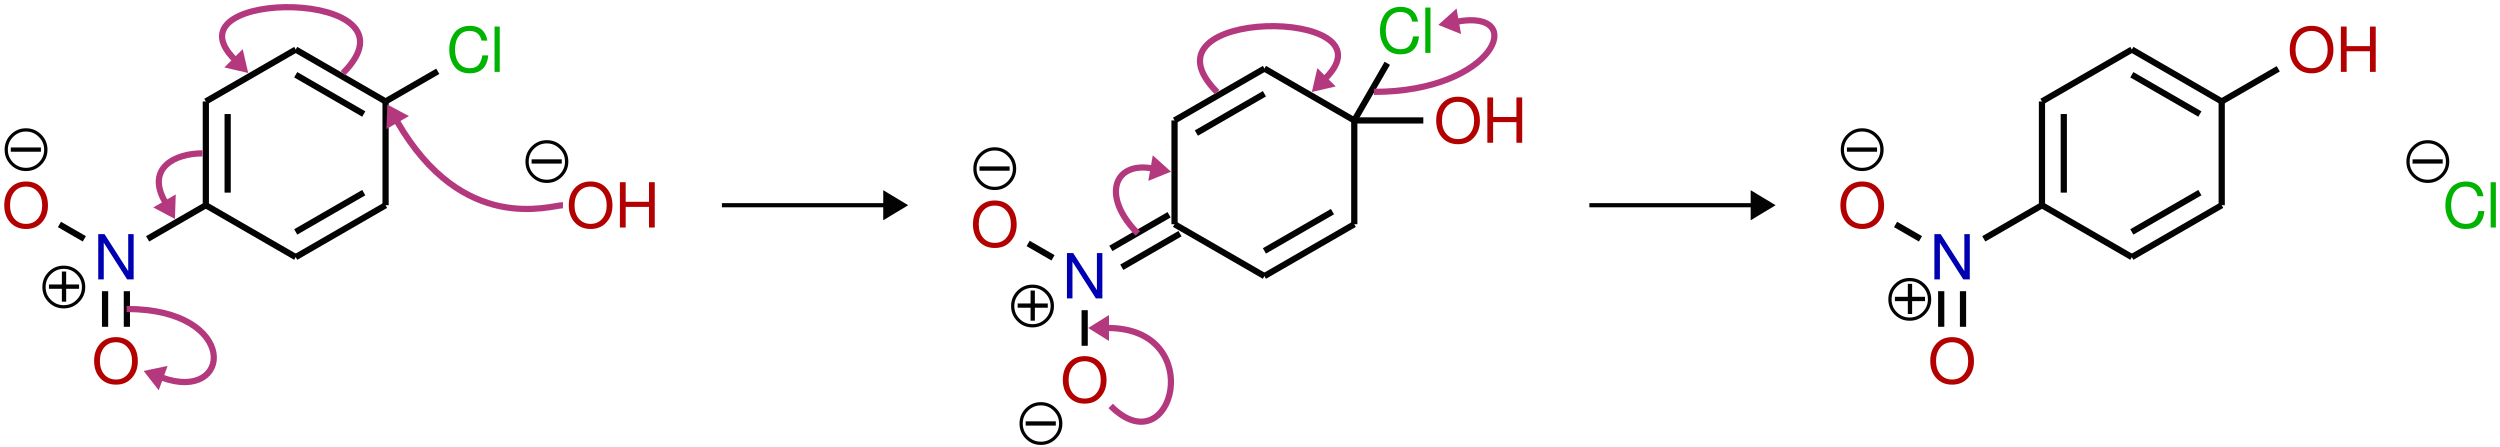
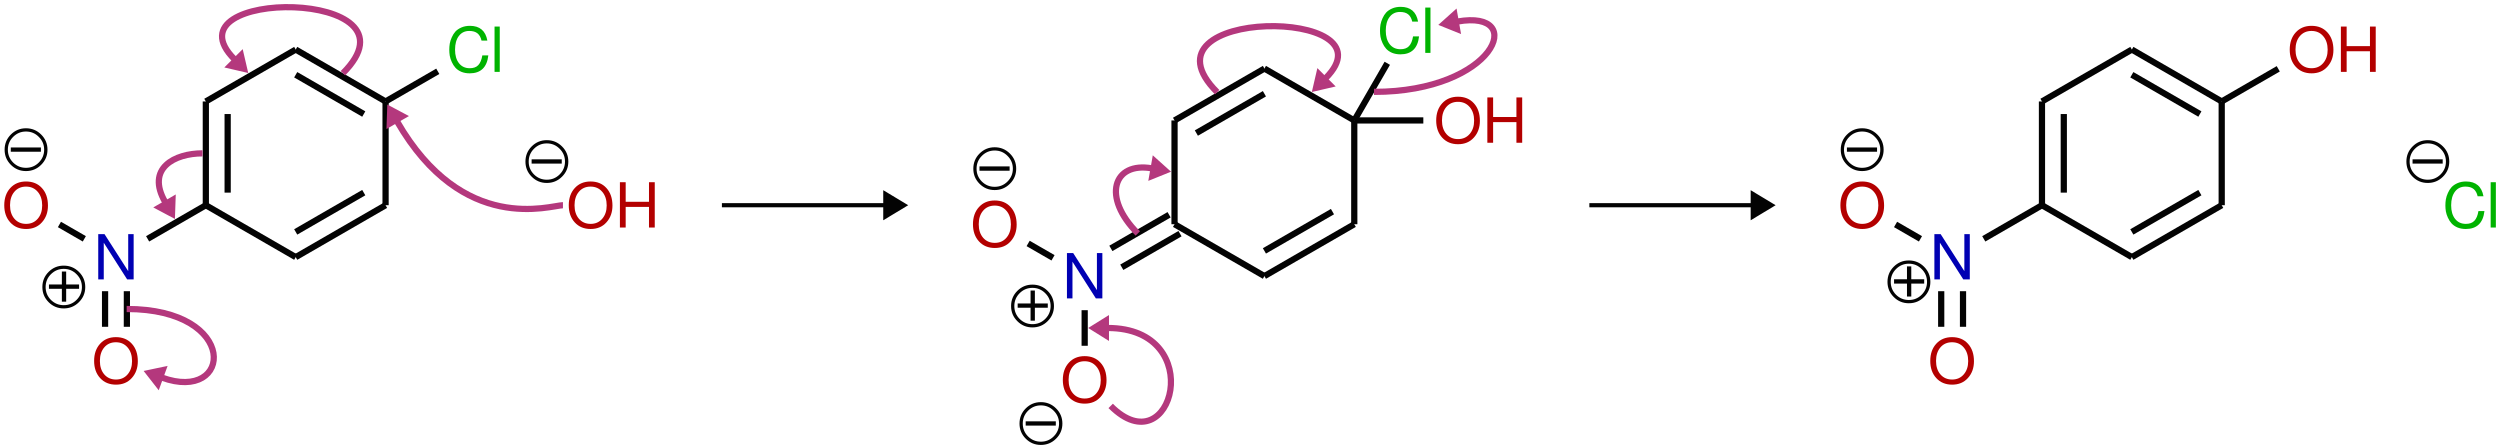
<svg xmlns="http://www.w3.org/2000/svg" xmlns:xlink="http://www.w3.org/1999/xlink" width="481pt" height="86pt" viewBox="0 0 481 86" version="1.1">
  <defs>
    <g>
      <symbol overflow="visible" id="glyph0-0">
        <path style="stroke:none;" d="M 7.406 -6.219 C 7.406 -5.852 7.328 -5.52 7.172 -5.219 C 7.023 -4.926 6.848 -4.68 6.641 -4.484 C 6.43 -4.297 6.223 -4.109 6.016 -3.922 C 5.805 -3.742 5.629 -3.539 5.484 -3.312 C 5.336 -3.082 5.266 -2.844 5.266 -2.594 L 5.266 -2.031 L 4.188 -2.031 L 4.188 -2.688 C 4.188 -2.977 4.258 -3.254 4.406 -3.516 C 4.551 -3.785 4.727 -4.016 4.938 -4.203 C 5.156 -4.398 5.363 -4.594 5.562 -4.781 C 5.77 -4.969 5.945 -5.18 6.094 -5.422 C 6.25 -5.672 6.328 -5.938 6.328 -6.219 C 6.328 -6.625 6.188 -6.953 5.906 -7.203 C 5.625 -7.453 5.254 -7.578 4.797 -7.578 C 4.211 -7.578 3.805 -7.41 3.578 -7.078 C 3.359 -6.754 3.25 -6.301 3.25 -5.719 L 2.234 -5.719 C 2.234 -6.633 2.453 -7.328 2.891 -7.797 C 3.336 -8.273 3.992 -8.516 4.859 -8.516 C 5.629 -8.516 6.242 -8.305 6.703 -7.891 C 7.172 -7.473 7.406 -6.914 7.406 -6.219 Z M 5.266 -0.891 L 5.266 0.344 L 4.188 0.344 L 4.188 -0.891 Z M 0.422 1.656 L 0.422 -9.562 L 9.141 -9.562 L 9.141 1.656 Z M 1.406 0.828 L 8.156 0.828 L 8.156 -8.719 L 1.406 -8.719 Z M 1.406 0.828 " />
      </symbol>
      <symbol overflow="visible" id="glyph0-1">
        <path style="stroke:none;" d="M 8.891 -4.219 C 8.891 -2.926 8.504 -1.852 7.734 -1 C 6.973 -0.145 5.957 0.281 4.688 0.281 C 3.426 0.281 2.41 -0.141 1.641 -0.984 C 0.867 -1.828 0.484 -2.926 0.484 -4.281 C 0.484 -5.645 0.867 -6.75 1.641 -7.594 C 2.41 -8.438 3.422 -8.859 4.672 -8.859 C 5.953 -8.859 6.973 -8.438 7.734 -7.594 C 8.504 -6.75 8.891 -5.625 8.891 -4.219 Z M 4.672 -7.875 C 3.742 -7.875 3 -7.547 2.438 -6.891 C 1.875 -6.234 1.594 -5.363 1.594 -4.281 C 1.594 -3.207 1.875 -2.344 2.438 -1.688 C 3.008 -1.031 3.758 -0.703 4.688 -0.703 C 5.613 -0.703 6.359 -1.031 6.922 -1.688 C 7.492 -2.344 7.781 -3.195 7.781 -4.25 C 7.781 -5.344 7.492 -6.219 6.922 -6.875 C 6.359 -7.539 5.609 -7.875 4.672 -7.875 Z M 4.672 -7.875 " />
      </symbol>
      <symbol overflow="visible" id="glyph0-2">
        <path style="stroke:none;" d="M 7.766 -8.719 L 7.766 0 L 6.516 0 L 2.016 -7.062 L 2.016 0 L 0.953 0 L 0.953 -8.719 L 2.156 -8.719 L 6.719 -1.594 L 6.719 -8.719 Z M 7.766 -8.719 " />
      </symbol>
      <symbol overflow="visible" id="glyph0-3">
        <path style="stroke:none;" d="M 2.156 -6.406 C 1.477 -5.727 1.141 -4.906 1.141 -3.938 C 1.141 -2.977 1.477 -2.156 2.156 -1.469 C 2.844 -0.789 3.664 -0.453 4.625 -0.453 C 5.594 -0.453 6.414 -0.789 7.094 -1.469 C 7.781 -2.156 8.125 -2.977 8.125 -3.938 C 8.125 -4.906 7.781 -5.727 7.094 -6.406 C 6.414 -7.094 5.594 -7.438 4.625 -7.438 C 3.664 -7.438 2.844 -7.094 2.156 -6.406 Z M 1.719 -1.031 C 0.914 -1.832 0.516 -2.801 0.516 -3.938 C 0.516 -5.082 0.914 -6.055 1.719 -6.859 C 2.52 -7.66 3.488 -8.062 4.625 -8.062 C 5.77 -8.062 6.742 -7.66 7.547 -6.859 C 8.359 -6.055 8.766 -5.082 8.766 -3.938 C 8.766 -2.801 8.359 -1.832 7.547 -1.031 C 6.742 -0.227 5.77 0.172 4.625 0.172 C 3.488 0.172 2.52 -0.227 1.719 -1.031 Z M 7.578 -4.438 L 7.578 -3.609 L 5.094 -3.609 L 5.094 -1.125 L 4.266 -1.125 L 4.266 -3.609 L 1.781 -3.609 L 1.781 -4.438 L 4.266 -4.438 L 4.266 -6.922 L 5.094 -6.922 L 5.094 -4.438 Z M 7.578 -4.438 " />
      </symbol>
      <symbol overflow="visible" id="glyph0-4">
        <path style="stroke:none;" d="M 7.5 -4.375 L 7.5 -3.547 L 1.703 -3.547 L 1.703 -4.375 Z M 2.156 -6.406 C 1.477 -5.727 1.141 -4.906 1.141 -3.938 C 1.141 -2.977 1.477 -2.156 2.156 -1.469 C 2.844 -0.789 3.664 -0.453 4.625 -0.453 C 5.594 -0.453 6.414 -0.789 7.094 -1.469 C 7.781 -2.156 8.125 -2.977 8.125 -3.938 C 8.125 -4.906 7.781 -5.727 7.094 -6.406 C 6.414 -7.094 5.594 -7.438 4.625 -7.438 C 3.664 -7.438 2.844 -7.094 2.156 -6.406 Z M 1.719 -1.031 C 0.914 -1.832 0.516 -2.801 0.516 -3.938 C 0.516 -5.082 0.914 -6.055 1.719 -6.859 C 2.52 -7.66 3.488 -8.062 4.625 -8.062 C 5.77 -8.062 6.742 -7.66 7.547 -6.859 C 8.359 -6.055 8.766 -5.082 8.766 -3.938 C 8.766 -2.801 8.359 -1.832 7.547 -1.031 C 6.742 -0.227 5.77 0.172 4.625 0.172 C 3.488 0.172 2.52 -0.227 1.719 -1.031 Z M 1.719 -1.031 " />
      </symbol>
      <symbol overflow="visible" id="glyph0-5">
        <path style="stroke:none;" d="M 0.484 -4.25 C 0.484 -4.656 0.516 -5.051 0.578 -5.438 C 0.648 -5.832 0.781 -6.238 0.969 -6.656 C 1.156 -7.082 1.391 -7.453 1.672 -7.766 C 1.961 -8.078 2.348 -8.336 2.828 -8.547 C 3.305 -8.754 3.848 -8.859 4.453 -8.859 C 6.348 -8.859 7.469 -7.91 7.812 -6.016 L 6.688 -6.016 C 6.551 -6.629 6.297 -7.094 5.922 -7.406 C 5.547 -7.719 5.016 -7.875 4.328 -7.875 C 3.484 -7.875 2.816 -7.551 2.328 -6.906 C 1.836 -6.258 1.594 -5.379 1.594 -4.266 C 1.594 -3.172 1.848 -2.301 2.359 -1.656 C 2.867 -1.02 3.555 -0.703 4.422 -0.703 C 5.141 -0.703 5.688 -0.898 6.062 -1.297 C 6.445 -1.703 6.707 -2.328 6.844 -3.172 L 8 -3.172 C 7.738 -0.867 6.539 0.281 4.406 0.281 C 3.812 0.281 3.273 0.18 2.797 -0.016 C 2.328 -0.223 1.953 -0.484 1.672 -0.797 C 1.391 -1.109 1.156 -1.473 0.969 -1.891 C 0.781 -2.305 0.648 -2.707 0.578 -3.094 C 0.516 -3.477 0.484 -3.863 0.484 -4.25 Z M 0.484 -4.25 " />
      </symbol>
      <symbol overflow="visible" id="glyph0-6">
        <path style="stroke:none;" d="M 1.719 -8.719 L 1.719 0 L 0.719 0 L 0.719 -8.719 Z M 1.719 -8.719 " />
      </symbol>
      <symbol overflow="visible" id="glyph0-7">
        <path style="stroke:none;" d="M 6.547 -3.969 L 2.062 -3.969 L 2.062 0 L 0.953 0 L 0.953 -8.719 L 2.062 -8.719 L 2.062 -4.953 L 6.547 -4.953 L 6.547 -8.719 L 7.656 -8.719 L 7.656 0 L 6.547 0 Z M 6.547 -3.969 " />
      </symbol>
    </g>
  </defs>
  <g id="surface76">
    <g style="fill:rgb(70%,0%,0%);fill-opacity:1;">
      <use xlink:href="#glyph0-1" x="17.626" y="73.725" />
    </g>
    <g style="fill:rgb(0%,0%,70%);fill-opacity:1;">
      <use xlink:href="#glyph0-2" x="17.948" y="53.76" />
    </g>
    <g style="fill:rgb(0.999%,0.999%,0.999%);fill-opacity:1;">
      <use xlink:href="#glyph0-3" x="7.637" y="59.169" />
    </g>
    <path style="fill:none;stroke-width:1.196;stroke-linecap:butt;stroke-linejoin:miter;stroke:rgb(0.999%,0.999%,0.999%);stroke-opacity:1;stroke-miterlimit:10;" d="M -2.097 10.85 L -2.097 17.698 " transform="matrix(1,0,0,-1,22.312,73.725)" />
    <path style="fill:none;stroke-width:1.196;stroke-linecap:butt;stroke-linejoin:miter;stroke:rgb(0.999%,0.999%,0.999%);stroke-opacity:1;stroke-miterlimit:10;" d="M 2.098 10.85 L 2.098 17.698 " transform="matrix(1,0,0,-1,22.312,73.725)" />
    <g style="fill:rgb(70%,0%,0%);fill-opacity:1;">
      <use xlink:href="#glyph0-1" x="0.335" y="43.777" />
    </g>
    <g style="fill:rgb(0.999%,0.999%,0.999%);fill-opacity:1;">
      <use xlink:href="#glyph0-4" x="0.371" y="32.742" />
    </g>
    <path style="fill:none;stroke-width:1.196;stroke-linecap:butt;stroke-linejoin:miter;stroke:rgb(0.999%,0.999%,0.999%);stroke-opacity:1;stroke-miterlimit:10;" d="M -6.089 27.772 L -10.878 30.538 " transform="matrix(1,0,0,-1,22.312,73.725)" />
    <path style="fill:none;stroke-width:1.196;stroke-linecap:butt;stroke-linejoin:miter;stroke:rgb(0.999%,0.999%,0.999%);stroke-opacity:1;stroke-miterlimit:10;" d="M 6.09 27.772 L 17.29 34.241 " transform="matrix(1,0,0,-1,22.312,73.725)" />
    <path style="fill:none;stroke-width:1.196;stroke-linecap:butt;stroke-linejoin:miter;stroke:rgb(0.999%,0.999%,0.999%);stroke-opacity:1;stroke-miterlimit:10;" d="M 17.29 34.241 L 34.583 24.256 " transform="matrix(1,0,0,-1,22.312,73.725)" />
    <path style="fill:none;stroke-width:1.196;stroke-linecap:butt;stroke-linejoin:miter;stroke:rgb(0.999%,0.999%,0.999%);stroke-opacity:1;stroke-miterlimit:10;" d="M 34.583 24.256 L 51.872 34.241 " transform="matrix(1,0,0,-1,22.312,73.725)" />
    <path style="fill:none;stroke-width:1.196;stroke-linecap:butt;stroke-linejoin:miter;stroke:rgb(0.999%,0.999%,0.999%);stroke-opacity:1;stroke-miterlimit:10;" d="M 34.583 29.104 L 47.676 36.663 " transform="matrix(1,0,0,-1,22.312,73.725)" />
    <path style="fill:none;stroke-width:1.196;stroke-linecap:butt;stroke-linejoin:miter;stroke:rgb(0.999%,0.999%,0.999%);stroke-opacity:1;stroke-miterlimit:10;" d="M 51.872 34.241 L 51.872 54.205 " transform="matrix(1,0,0,-1,22.312,73.725)" />
    <g style="fill:rgb(0%,70%,0%);fill-opacity:1;">
      <use xlink:href="#glyph0-5" x="85.956" y="13.829" />
      <use xlink:href="#glyph0-6" x="94.432" y="13.829" />
    </g>
    <path style="fill:none;stroke-width:1.196;stroke-linecap:butt;stroke-linejoin:miter;stroke:rgb(0.999%,0.999%,0.999%);stroke-opacity:1;stroke-miterlimit:10;" d="M 51.872 54.205 L 61.918 60.006 " transform="matrix(1,0,0,-1,22.312,73.725)" />
    <path style="fill:none;stroke-width:1.196;stroke-linecap:butt;stroke-linejoin:miter;stroke:rgb(0.999%,0.999%,0.999%);stroke-opacity:1;stroke-miterlimit:10;" d="M 51.872 54.205 L 34.583 64.19 " transform="matrix(1,0,0,-1,22.312,73.725)" />
    <path style="fill:none;stroke-width:1.196;stroke-linecap:butt;stroke-linejoin:miter;stroke:rgb(0.999%,0.999%,0.999%);stroke-opacity:1;stroke-miterlimit:10;" d="M 47.676 51.784 L 34.583 59.342 " transform="matrix(1,0,0,-1,22.312,73.725)" />
    <path style="fill:none;stroke-width:1.196;stroke-linecap:butt;stroke-linejoin:miter;stroke:rgb(0.999%,0.999%,0.999%);stroke-opacity:1;stroke-miterlimit:10;" d="M 34.583 64.19 L 17.29 54.205 " transform="matrix(1,0,0,-1,22.312,73.725)" />
    <path style="fill:none;stroke-width:1.196;stroke-linecap:butt;stroke-linejoin:miter;stroke:rgb(0.999%,0.999%,0.999%);stroke-opacity:1;stroke-miterlimit:10;" d="M 17.29 54.205 L 17.29 34.241 " transform="matrix(1,0,0,-1,22.312,73.725)" />
    <path style="fill:none;stroke-width:1.196;stroke-linecap:butt;stroke-linejoin:miter;stroke:rgb(0.999%,0.999%,0.999%);stroke-opacity:1;stroke-miterlimit:10;" d="M 21.489 51.784 L 21.489 36.663 " transform="matrix(1,0,0,-1,22.312,73.725)" />
    <g style="fill:rgb(70%,0%,0%);fill-opacity:1;">
      <use xlink:href="#glyph0-1" x="108.946" y="43.777" />
    </g>
    <g style="fill:rgb(0.999%,0.999%,0.999%);fill-opacity:1;">
      <use xlink:href="#glyph0-4" x="100.58" y="35.029" />
    </g>
    <g style="fill:rgb(70%,0%,0%);fill-opacity:1;">
      <use xlink:href="#glyph0-7" x="118.318" y="43.777" />
    </g>
    <path style="fill:none;stroke-width:0.801;stroke-linecap:butt;stroke-linejoin:miter;stroke:rgb(0.999%,0.999%,0.999%);stroke-opacity:1;stroke-miterlimit:10;" d="M 138.56 34.241 L 169.798 34.241 " transform="matrix(1,0,0,-1,0.335,73.725)" />
    <path style="fill-rule:nonzero;fill:rgb(0.999%,0.999%,0.999%);fill-opacity:1;stroke-width:0.801;stroke-linecap:butt;stroke-linejoin:miter;stroke:rgb(0.999%,0.999%,0.999%);stroke-opacity:1;stroke-miterlimit:10;" d="M 4.027 0.001 L 0.402 2.184 L 0.402 -2.187 Z M 4.027 0.001 " transform="matrix(1,0,0,-1,169.9338,39.485)" />
    <g style="fill:rgb(70%,0%,0%);fill-opacity:1;">
      <use xlink:href="#glyph0-1" x="204.004" y="77.379" />
    </g>
    <g style="fill:rgb(0.999%,0.999%,0.999%);fill-opacity:1;">
      <use xlink:href="#glyph0-4" x="195.638" y="85.433" />
    </g>
    <g style="fill:rgb(0%,0%,70%);fill-opacity:1;">
      <use xlink:href="#glyph0-2" x="204.327" y="57.413" />
    </g>
    <g style="fill:rgb(0.999%,0.999%,0.999%);fill-opacity:1;">
      <use xlink:href="#glyph0-3" x="194.016" y="62.823" />
    </g>
    <path style="fill:none;stroke-width:1.196;stroke-linecap:butt;stroke-linejoin:miter;stroke:rgb(0.999%,0.999%,0.999%);stroke-opacity:1;stroke-miterlimit:10;" d="M 0 10.852 L 0 17.699 " transform="matrix(1,0,0,-1,208.691,77.379)" />
    <g style="fill:rgb(70%,0%,0%);fill-opacity:1;">
      <use xlink:href="#glyph0-1" x="186.714" y="47.431" />
    </g>
    <g style="fill:rgb(0.999%,0.999%,0.999%);fill-opacity:1;">
      <use xlink:href="#glyph0-4" x="186.75" y="36.396" />
    </g>
    <path style="fill:none;stroke-width:1.196;stroke-linecap:butt;stroke-linejoin:miter;stroke:rgb(0.999%,0.999%,0.999%);stroke-opacity:1;stroke-miterlimit:10;" d="M -6.089 27.774 L -10.879 30.539 " transform="matrix(1,0,0,-1,208.691,77.379)" />
    <path style="fill:none;stroke-width:1.196;stroke-linecap:butt;stroke-linejoin:miter;stroke:rgb(0.999%,0.999%,0.999%);stroke-opacity:1;stroke-miterlimit:10;" d="M 5.039 29.59 L 16.243 36.059 " transform="matrix(1,0,0,-1,208.691,77.379)" />
    <path style="fill:none;stroke-width:1.196;stroke-linecap:butt;stroke-linejoin:miter;stroke:rgb(0.999%,0.999%,0.999%);stroke-opacity:1;stroke-miterlimit:10;" d="M 7.141 25.957 L 18.34 32.422 " transform="matrix(1,0,0,-1,208.691,77.379)" />
    <path style="fill:none;stroke-width:1.196;stroke-linecap:butt;stroke-linejoin:miter;stroke:rgb(0.999%,0.999%,0.999%);stroke-opacity:1;stroke-miterlimit:10;" d="M 17.289 34.238 L 34.582 24.258 " transform="matrix(1,0,0,-1,208.691,77.379)" />
    <path style="fill:none;stroke-width:1.196;stroke-linecap:butt;stroke-linejoin:miter;stroke:rgb(0.999%,0.999%,0.999%);stroke-opacity:1;stroke-miterlimit:10;" d="M 34.582 24.258 L 51.871 34.238 " transform="matrix(1,0,0,-1,208.691,77.379)" />
    <path style="fill:none;stroke-width:1.196;stroke-linecap:butt;stroke-linejoin:miter;stroke:rgb(0.999%,0.999%,0.999%);stroke-opacity:1;stroke-miterlimit:10;" d="M 34.582 29.106 L 47.676 36.664 " transform="matrix(1,0,0,-1,208.691,77.379)" />
    <path style="fill:none;stroke-width:1.196;stroke-linecap:butt;stroke-linejoin:miter;stroke:rgb(0.999%,0.999%,0.999%);stroke-opacity:1;stroke-miterlimit:10;" d="M 51.871 34.238 L 51.871 54.207 " transform="matrix(1,0,0,-1,208.691,77.379)" />
    <g style="fill:rgb(0%,70%,0%);fill-opacity:1;">
      <use xlink:href="#glyph0-5" x="265.027" y="10.175" />
      <use xlink:href="#glyph0-6" x="273.503" y="10.175" />
    </g>
    <path style="fill:none;stroke-width:1.196;stroke-linecap:butt;stroke-linejoin:miter;stroke:rgb(0.999%,0.999%,0.999%);stroke-opacity:1;stroke-miterlimit:10;" d="M 51.871 54.207 L 58.223 65.203 " transform="matrix(1,0,0,-1,208.691,77.379)" />
    <g style="fill:rgb(70%,0%,0%);fill-opacity:1;">
      <use xlink:href="#glyph0-1" x="275.84" y="27.466" />
    </g>
    <g style="fill:rgb(70%,0%,0%);fill-opacity:1;">
      <use xlink:href="#glyph0-7" x="285.213" y="27.466" />
    </g>
    <path style="fill:none;stroke-width:1.196;stroke-linecap:butt;stroke-linejoin:miter;stroke:rgb(0.999%,0.999%,0.999%);stroke-opacity:1;stroke-miterlimit:10;" d="M 51.871 54.207 L 65.157 54.207 " transform="matrix(1,0,0,-1,208.691,77.379)" />
    <path style="fill:none;stroke-width:1.196;stroke-linecap:butt;stroke-linejoin:miter;stroke:rgb(0.999%,0.999%,0.999%);stroke-opacity:1;stroke-miterlimit:10;" d="M 51.871 54.207 L 34.582 64.188 " transform="matrix(1,0,0,-1,208.691,77.379)" />
    <path style="fill:none;stroke-width:1.196;stroke-linecap:butt;stroke-linejoin:miter;stroke:rgb(0.999%,0.999%,0.999%);stroke-opacity:1;stroke-miterlimit:10;" d="M 34.582 64.188 L 17.289 54.207 " transform="matrix(1,0,0,-1,208.691,77.379)" />
    <path style="fill:none;stroke-width:1.196;stroke-linecap:butt;stroke-linejoin:miter;stroke:rgb(0.999%,0.999%,0.999%);stroke-opacity:1;stroke-miterlimit:10;" d="M 34.582 59.34 L 21.489 51.781 " transform="matrix(1,0,0,-1,208.691,77.379)" />
    <path style="fill:none;stroke-width:1.196;stroke-linecap:butt;stroke-linejoin:miter;stroke:rgb(0.999%,0.999%,0.999%);stroke-opacity:1;stroke-miterlimit:10;" d="M 17.289 54.207 L 17.289 34.238 " transform="matrix(1,0,0,-1,208.691,77.379)" />
    <path style="fill:none;stroke-width:0.801;stroke-linecap:butt;stroke-linejoin:miter;stroke:rgb(0.999%,0.999%,0.999%);stroke-opacity:1;stroke-miterlimit:10;" d="M 305.458 34.241 L 336.696 34.241 " transform="matrix(1,0,0,-1,0.335,73.725)" />
    <path style="fill-rule:nonzero;fill:rgb(0.999%,0.999%,0.999%);fill-opacity:1;stroke-width:0.801;stroke-linecap:butt;stroke-linejoin:miter;stroke:rgb(0.999%,0.999%,0.999%);stroke-opacity:1;stroke-miterlimit:10;" d="M 4.025 0.001 L 0.4 2.184 L 0.4 -2.187 Z M 4.025 0.001 " transform="matrix(1,0,0,-1,336.8307,39.485)" />
    <g style="fill:rgb(70%,0%,0%);fill-opacity:1;">
      <use xlink:href="#glyph0-1" x="370.899" y="73.725" />
    </g>
    <g style="fill:rgb(0%,0%,70%);fill-opacity:1;">
      <use xlink:href="#glyph0-2" x="371.222" y="53.76" />
    </g>
    <g style="fill:rgb(0.999%,0.999%,0.999%);fill-opacity:1;">
-       <use xlink:href="#glyph0-3" x="362.799" y="61.542" />
+       <use xlink:href="#glyph0-3" x="362.636" y="58.173" />
    </g>
    <path style="fill:none;stroke-width:1.196;stroke-linecap:butt;stroke-linejoin:miter;stroke:rgb(0.999%,0.999%,0.999%);stroke-opacity:1;stroke-miterlimit:10;" d="M -2.097 10.85 L -2.097 17.698 " transform="matrix(1,0,0,-1,375.585,73.725)" />
    <path style="fill:none;stroke-width:1.196;stroke-linecap:butt;stroke-linejoin:miter;stroke:rgb(0.999%,0.999%,0.999%);stroke-opacity:1;stroke-miterlimit:10;" d="M 2.099 10.85 L 2.099 17.698 " transform="matrix(1,0,0,-1,375.585,73.725)" />
    <g style="fill:rgb(70%,0%,0%);fill-opacity:1;">
      <use xlink:href="#glyph0-1" x="353.609" y="43.777" />
    </g>
    <g style="fill:rgb(0.999%,0.999%,0.999%);fill-opacity:1;">
      <use xlink:href="#glyph0-4" x="353.644" y="32.742" />
    </g>
    <path style="fill:none;stroke-width:1.196;stroke-linecap:butt;stroke-linejoin:miter;stroke:rgb(0.999%,0.999%,0.999%);stroke-opacity:1;stroke-miterlimit:10;" d="M -6.089 27.772 L -10.878 30.538 " transform="matrix(1,0,0,-1,375.585,73.725)" />
    <path style="fill:none;stroke-width:1.196;stroke-linecap:butt;stroke-linejoin:miter;stroke:rgb(0.999%,0.999%,0.999%);stroke-opacity:1;stroke-miterlimit:10;" d="M 6.091 27.772 L 17.29 34.241 " transform="matrix(1,0,0,-1,375.585,73.725)" />
    <path style="fill:none;stroke-width:1.196;stroke-linecap:butt;stroke-linejoin:miter;stroke:rgb(0.999%,0.999%,0.999%);stroke-opacity:1;stroke-miterlimit:10;" d="M 17.29 34.241 L 34.583 24.256 " transform="matrix(1,0,0,-1,375.585,73.725)" />
    <path style="fill:none;stroke-width:1.196;stroke-linecap:butt;stroke-linejoin:miter;stroke:rgb(0.999%,0.999%,0.999%);stroke-opacity:1;stroke-miterlimit:10;" d="M 34.583 24.256 L 51.872 34.241 " transform="matrix(1,0,0,-1,375.585,73.725)" />
    <path style="fill:none;stroke-width:1.196;stroke-linecap:butt;stroke-linejoin:miter;stroke:rgb(0.999%,0.999%,0.999%);stroke-opacity:1;stroke-miterlimit:10;" d="M 34.579 29.104 L 47.673 36.663 " transform="matrix(1,0,0,-1,375.585,73.725)" />
    <path style="fill:none;stroke-width:1.196;stroke-linecap:butt;stroke-linejoin:miter;stroke:rgb(0.999%,0.999%,0.999%);stroke-opacity:1;stroke-miterlimit:10;" d="M 51.872 34.241 L 51.872 54.205 " transform="matrix(1,0,0,-1,375.585,73.725)" />
    <g style="fill:rgb(70%,0%,0%);fill-opacity:1;">
      <use xlink:href="#glyph0-1" x="440.06" y="13.829" />
    </g>
    <g style="fill:rgb(70%,0%,0%);fill-opacity:1;">
      <use xlink:href="#glyph0-7" x="449.433" y="13.829" />
    </g>
    <path style="fill:none;stroke-width:1.196;stroke-linecap:butt;stroke-linejoin:miter;stroke:rgb(0.999%,0.999%,0.999%);stroke-opacity:1;stroke-miterlimit:10;" d="M 51.872 54.205 L 62.751 60.487 " transform="matrix(1,0,0,-1,375.585,73.725)" />
    <path style="fill:none;stroke-width:1.196;stroke-linecap:butt;stroke-linejoin:miter;stroke:rgb(0.999%,0.999%,0.999%);stroke-opacity:1;stroke-miterlimit:10;" d="M 51.872 54.205 L 34.583 64.19 " transform="matrix(1,0,0,-1,375.585,73.725)" />
    <path style="fill:none;stroke-width:1.196;stroke-linecap:butt;stroke-linejoin:miter;stroke:rgb(0.999%,0.999%,0.999%);stroke-opacity:1;stroke-miterlimit:10;" d="M 47.673 51.784 L 34.579 59.342 " transform="matrix(1,0,0,-1,375.585,73.725)" />
    <path style="fill:none;stroke-width:1.196;stroke-linecap:butt;stroke-linejoin:miter;stroke:rgb(0.999%,0.999%,0.999%);stroke-opacity:1;stroke-miterlimit:10;" d="M 34.583 64.19 L 17.29 54.205 " transform="matrix(1,0,0,-1,375.585,73.725)" />
    <path style="fill:none;stroke-width:1.196;stroke-linecap:butt;stroke-linejoin:miter;stroke:rgb(0.999%,0.999%,0.999%);stroke-opacity:1;stroke-miterlimit:10;" d="M 17.29 54.205 L 17.29 34.241 " transform="matrix(1,0,0,-1,375.585,73.725)" />
    <path style="fill:none;stroke-width:1.196;stroke-linecap:butt;stroke-linejoin:miter;stroke:rgb(0.999%,0.999%,0.999%);stroke-opacity:1;stroke-miterlimit:10;" d="M 21.489 51.784 L 21.489 36.663 " transform="matrix(1,0,0,-1,375.585,73.725)" />
    <g style="fill:rgb(0%,70%,0%);fill-opacity:1;">
      <use xlink:href="#glyph0-5" x="470.008" y="43.777" />
      <use xlink:href="#glyph0-6" x="478.484" y="43.777" />
    </g>
    <g style="fill:rgb(0.999%,0.999%,0.999%);fill-opacity:1;">
      <use xlink:href="#glyph0-4" x="462.473" y="35.029" />
    </g>
    <path style="fill:none;stroke-width:1.196;stroke-linecap:butt;stroke-linejoin:miter;stroke:rgb(70.551%,22.095%,49.031%);stroke-opacity:1;stroke-miterlimit:10;" d="M -372.729 34.241 C -375.062 34.241 -391.921 28.323 -404.647 50.37 " transform="matrix(1,0,0,-1,481.042,73.725)" />
    <path style="fill-rule:nonzero;fill:rgb(70.551%,22.095%,49.031%);fill-opacity:1;stroke-width:1.015;stroke-linecap:butt;stroke-linejoin:miter;stroke:rgb(70.551%,22.095%,49.031%);stroke-opacity:1;stroke-miterlimit:10;" d="M 3.044 0.002 L 0.507 1.584 L 0.508 0 L 0.506 -1.582 Z M 3.044 0.002 " transform="matrix(-0.49998,-0.86601,-0.86601,0.49998,76.51966,23.57665)" />
    <path style="fill:none;stroke-width:1.196;stroke-linecap:butt;stroke-linejoin:miter;stroke:rgb(70.551%,22.095%,49.031%);stroke-opacity:1;stroke-miterlimit:10;" d="M -415.065 59.639 C -398.601 76.104 -449.706 76.104 -435.933 62.33 " transform="matrix(1,0,0,-1,481.042,73.725)" />
    <path style="fill-rule:nonzero;fill:rgb(70.551%,22.095%,49.031%);fill-opacity:1;stroke-width:1.015;stroke-linecap:butt;stroke-linejoin:miter;stroke:rgb(70.551%,22.095%,49.031%);stroke-opacity:1;stroke-miterlimit:10;" d="M 3.044 0.001 L 0.508 1.581 L 0.508 0.001 L 0.505 -1.582 Z M 3.044 0.001 " transform="matrix(0.7071,0.7071,0.7071,-0.7071,44.92895,11.21569)" />
    <path style="fill:none;stroke-width:1.196;stroke-linecap:butt;stroke-linejoin:miter;stroke:rgb(70.551%,22.095%,49.031%);stroke-opacity:1;stroke-miterlimit:10;" d="M -442.073 44.221 C -447.425 44.221 -453.022 41.362 -449.261 34.842 " transform="matrix(1,0,0,-1,481.042,73.725)" />
    <path style="fill-rule:nonzero;fill:rgb(70.551%,22.095%,49.031%);fill-opacity:1;stroke-width:1.015;stroke-linecap:butt;stroke-linejoin:miter;stroke:rgb(70.551%,22.095%,49.031%);stroke-opacity:1;stroke-miterlimit:10;" d="M 3.044 0.001 L 0.506 1.583 L 0.508 -0.001 L 0.505 -1.583 Z M 3.044 0.001 " transform="matrix(0.49998,0.86601,0.86601,-0.49998,31.6535,38.66148)" />
    <path style="fill:none;stroke-width:1.196;stroke-linecap:butt;stroke-linejoin:miter;stroke:rgb(70.551%,22.095%,49.031%);stroke-opacity:1;stroke-miterlimit:10;" d="M -456.671 14.276 C -434.827 14.276 -436.269 -3.884 -449.886 1.073 " transform="matrix(1,0,0,-1,481.042,73.725)" />
    <path style="fill-rule:nonzero;fill:rgb(70.551%,22.095%,49.031%);fill-opacity:1;stroke-width:1.015;stroke-linecap:butt;stroke-linejoin:miter;stroke:rgb(70.551%,22.095%,49.031%);stroke-opacity:1;stroke-miterlimit:10;" d="M 3.043 -0.001 L 0.508 1.583 L 0.507 -0.001 L 0.508 -1.58 Z M 3.043 -0.001 " transform="matrix(-0.93967,-0.34204,-0.34204,0.93967,31.3943,72.74064)" />
    <path style="fill:none;stroke-width:1.196;stroke-linecap:butt;stroke-linejoin:miter;stroke:rgb(70.551%,22.095%,49.031%);stroke-opacity:1;stroke-miterlimit:10;" d="M -270.336 -4.373 C -258.437 -16.271 -251.433 10.62 -270.914 10.62 " transform="matrix(1,0,0,-1,484.031,73.725)" />
    <path style="fill-rule:nonzero;fill:rgb(70.551%,22.095%,49.031%);fill-opacity:1;stroke-width:1.015;stroke-linecap:butt;stroke-linejoin:miter;stroke:rgb(70.551%,22.095%,49.031%);stroke-opacity:1;stroke-miterlimit:10;" d="M 3.044 0.001 L 0.508 1.583 L 0.508 -1.581 Z M 3.044 0.001 " transform="matrix(-1,0,0,1,213.3717,63.10432)" />
    <path style="fill:none;stroke-width:1.196;stroke-linecap:butt;stroke-linejoin:miter;stroke:rgb(70.551%,22.095%,49.031%);stroke-opacity:1;stroke-miterlimit:10;" d="M -265.117 28.815 C -272.109 35.807 -269.828 42.643 -262.418 41.338 " transform="matrix(1,0,0,-1,484.031,73.725)" />
    <path style="fill-rule:nonzero;fill:rgb(70.551%,22.095%,49.031%);fill-opacity:1;stroke-width:1.015;stroke-linecap:butt;stroke-linejoin:miter;stroke:rgb(70.551%,22.095%,49.031%);stroke-opacity:1;stroke-miterlimit:10;" d="M 3.045 0.001 L 0.505 1.584 L 0.508 -1.581 Z M 3.045 0.001 " transform="matrix(0.9848,0.17363,0.17363,-0.9848,221.364,32.34284)" />
    <path style="fill:none;stroke-width:1.196;stroke-linecap:butt;stroke-linejoin:miter;stroke:rgb(70.551%,22.095%,49.031%);stroke-opacity:1;stroke-miterlimit:10;" d="M -249.851 55.987 C -266.316 72.452 -215.211 72.452 -228.984 58.674 " transform="matrix(1,0,0,-1,484.031,73.725)" />
    <path style="fill-rule:nonzero;fill:rgb(70.551%,22.095%,49.031%);fill-opacity:1;stroke-width:1.015;stroke-linecap:butt;stroke-linejoin:miter;stroke:rgb(70.551%,22.095%,49.031%);stroke-opacity:1;stroke-miterlimit:10;" d="M 3.044 0.001 L 0.509 1.581 L 0.506 -0.001 L 0.506 -1.581 Z M 3.044 0.001 " transform="matrix(-0.7071,0.7071,0.7071,0.7071,255.2259,14.86962)" />
    <path style="fill:none;stroke-width:1.196;stroke-linecap:butt;stroke-linejoin:miter;stroke:rgb(70.551%,22.095%,49.031%);stroke-opacity:1;stroke-miterlimit:10;" d="M -219.672 56.049 C -196.386 56.049 -189.941 71.995 -203.609 69.584 " transform="matrix(1,0,0,-1,484.031,73.725)" />
    <path style="fill-rule:nonzero;fill:rgb(70.551%,22.095%,49.031%);fill-opacity:1;stroke-width:1.015;stroke-linecap:butt;stroke-linejoin:miter;stroke:rgb(70.551%,22.095%,49.031%);stroke-opacity:1;stroke-miterlimit:10;" d="M 3.043 -0 L 0.505 1.581 L 0.508 -0.002 L 0.507 -1.58 Z M 3.043 -0 " transform="matrix(-0.9848,0.17363,0.17363,0.9848,280.6722,4.09709)" />
  </g>
</svg>
